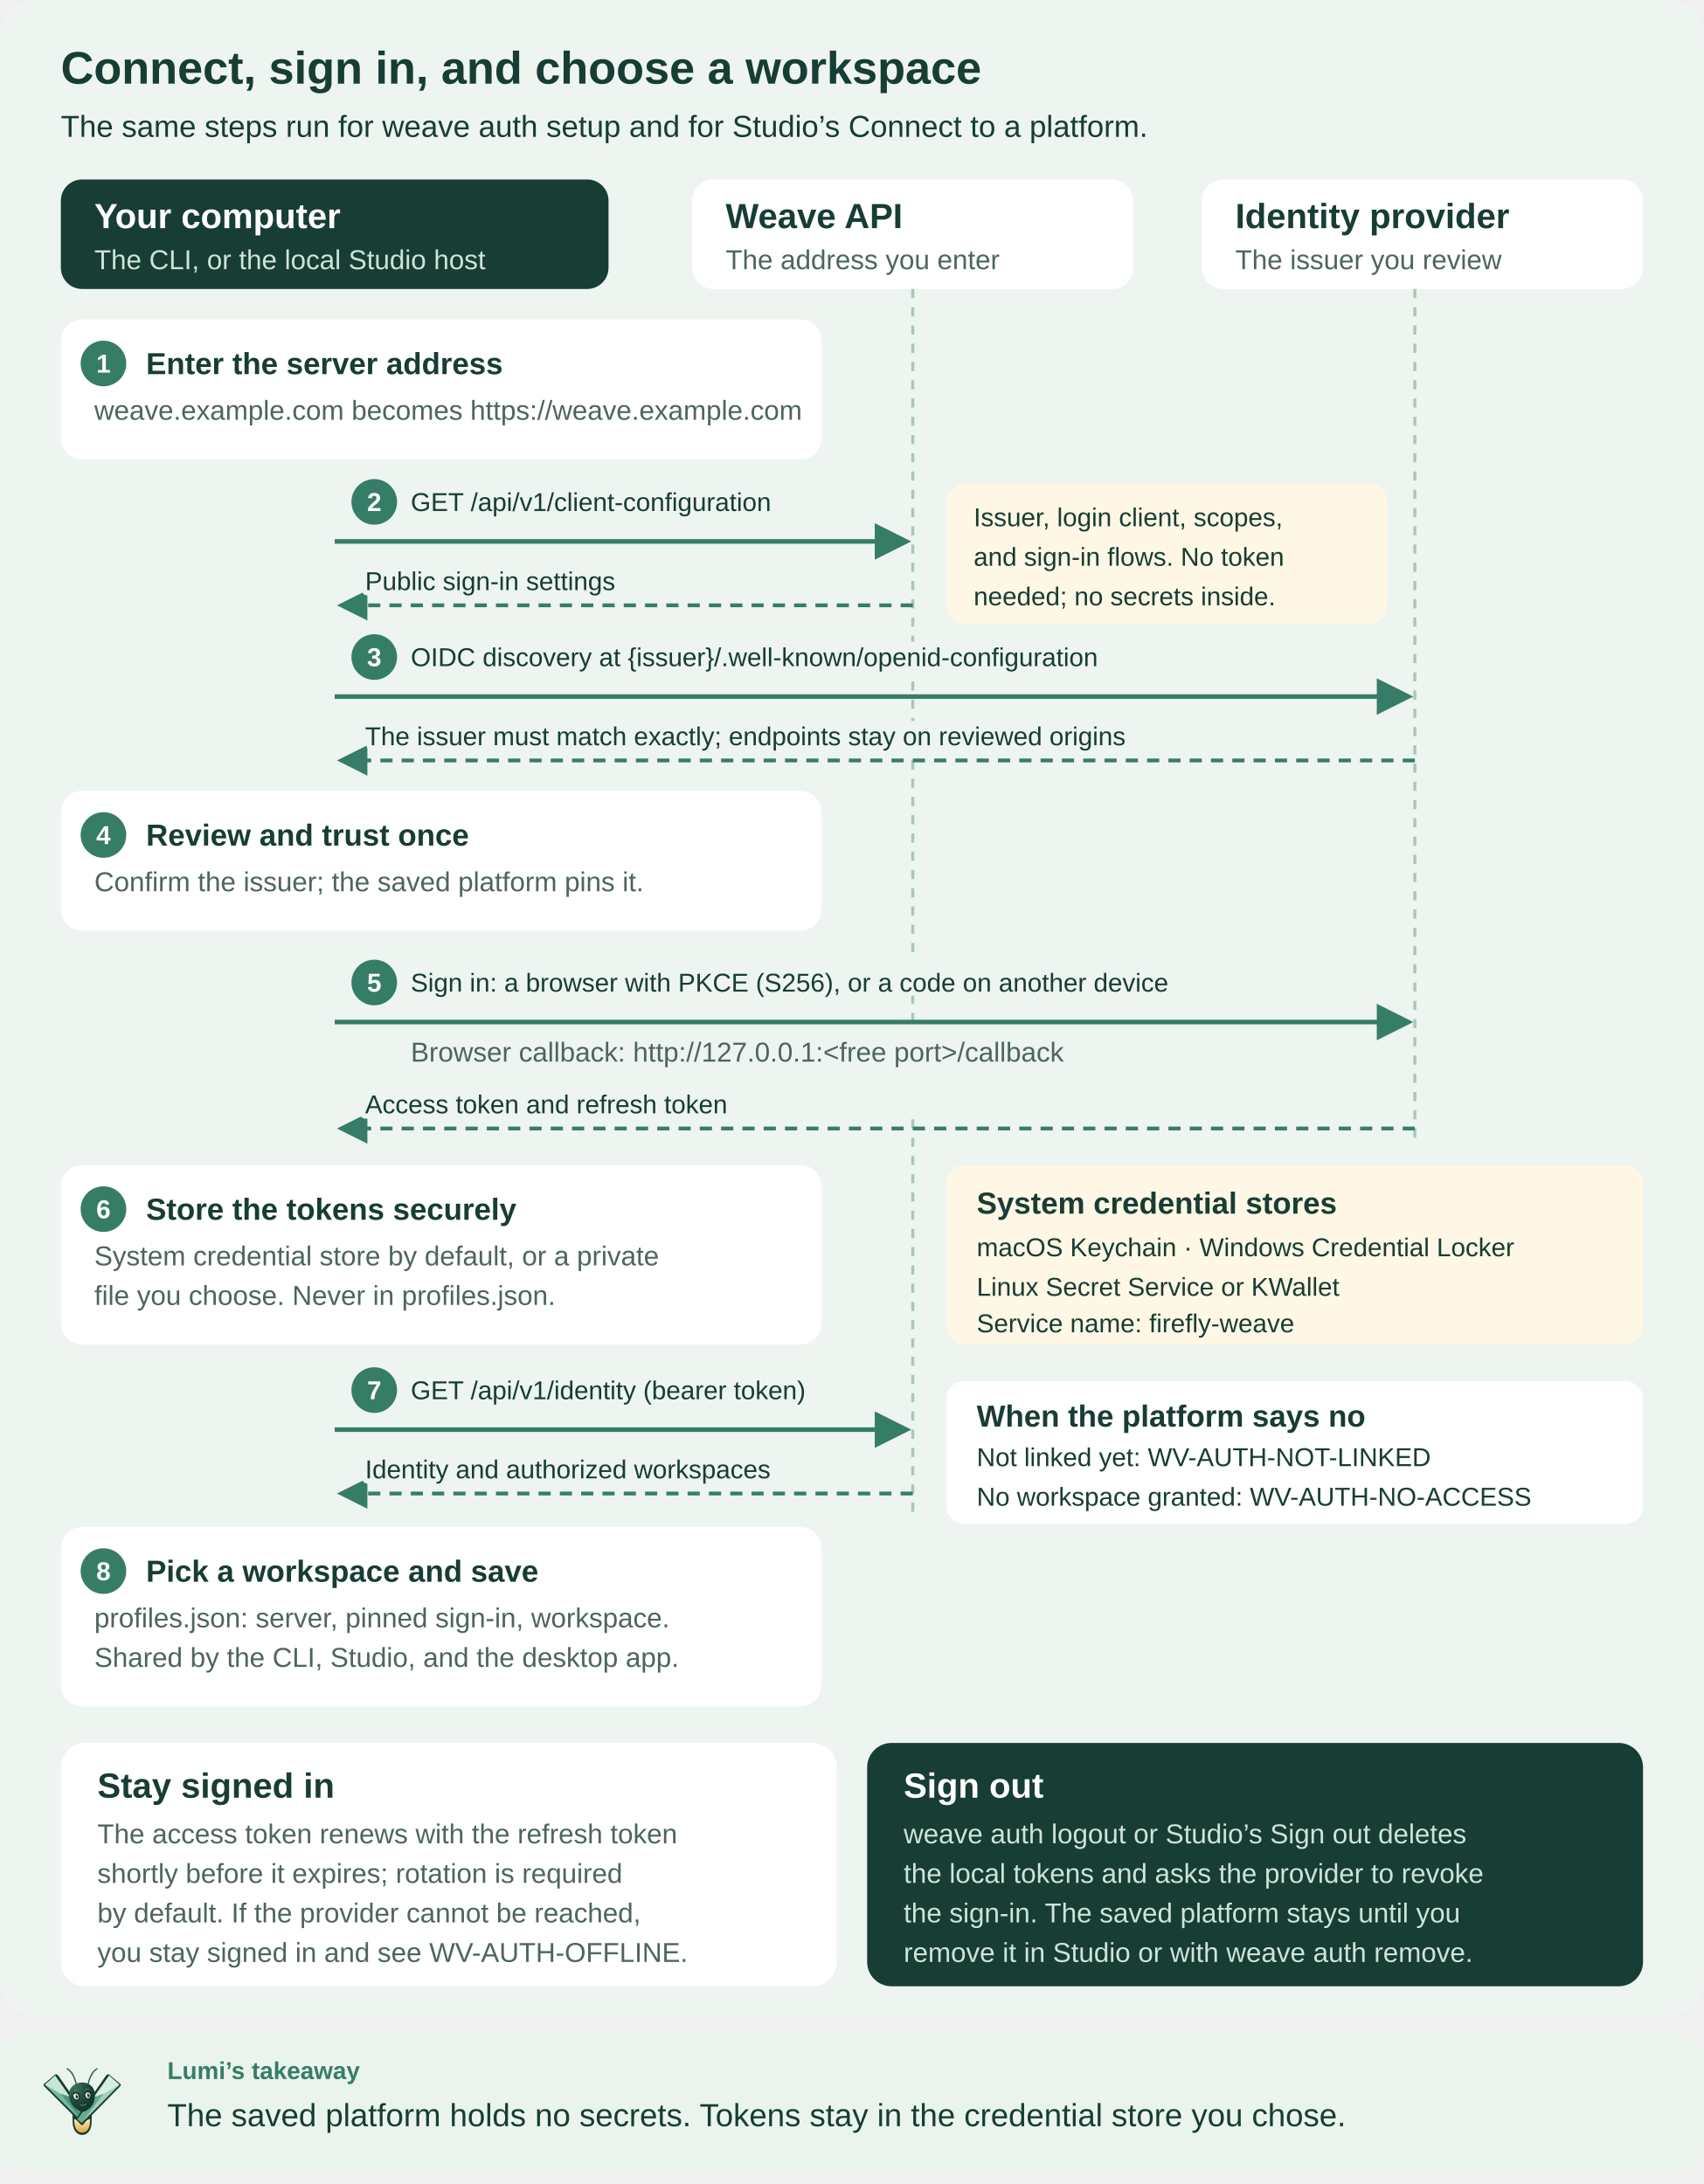
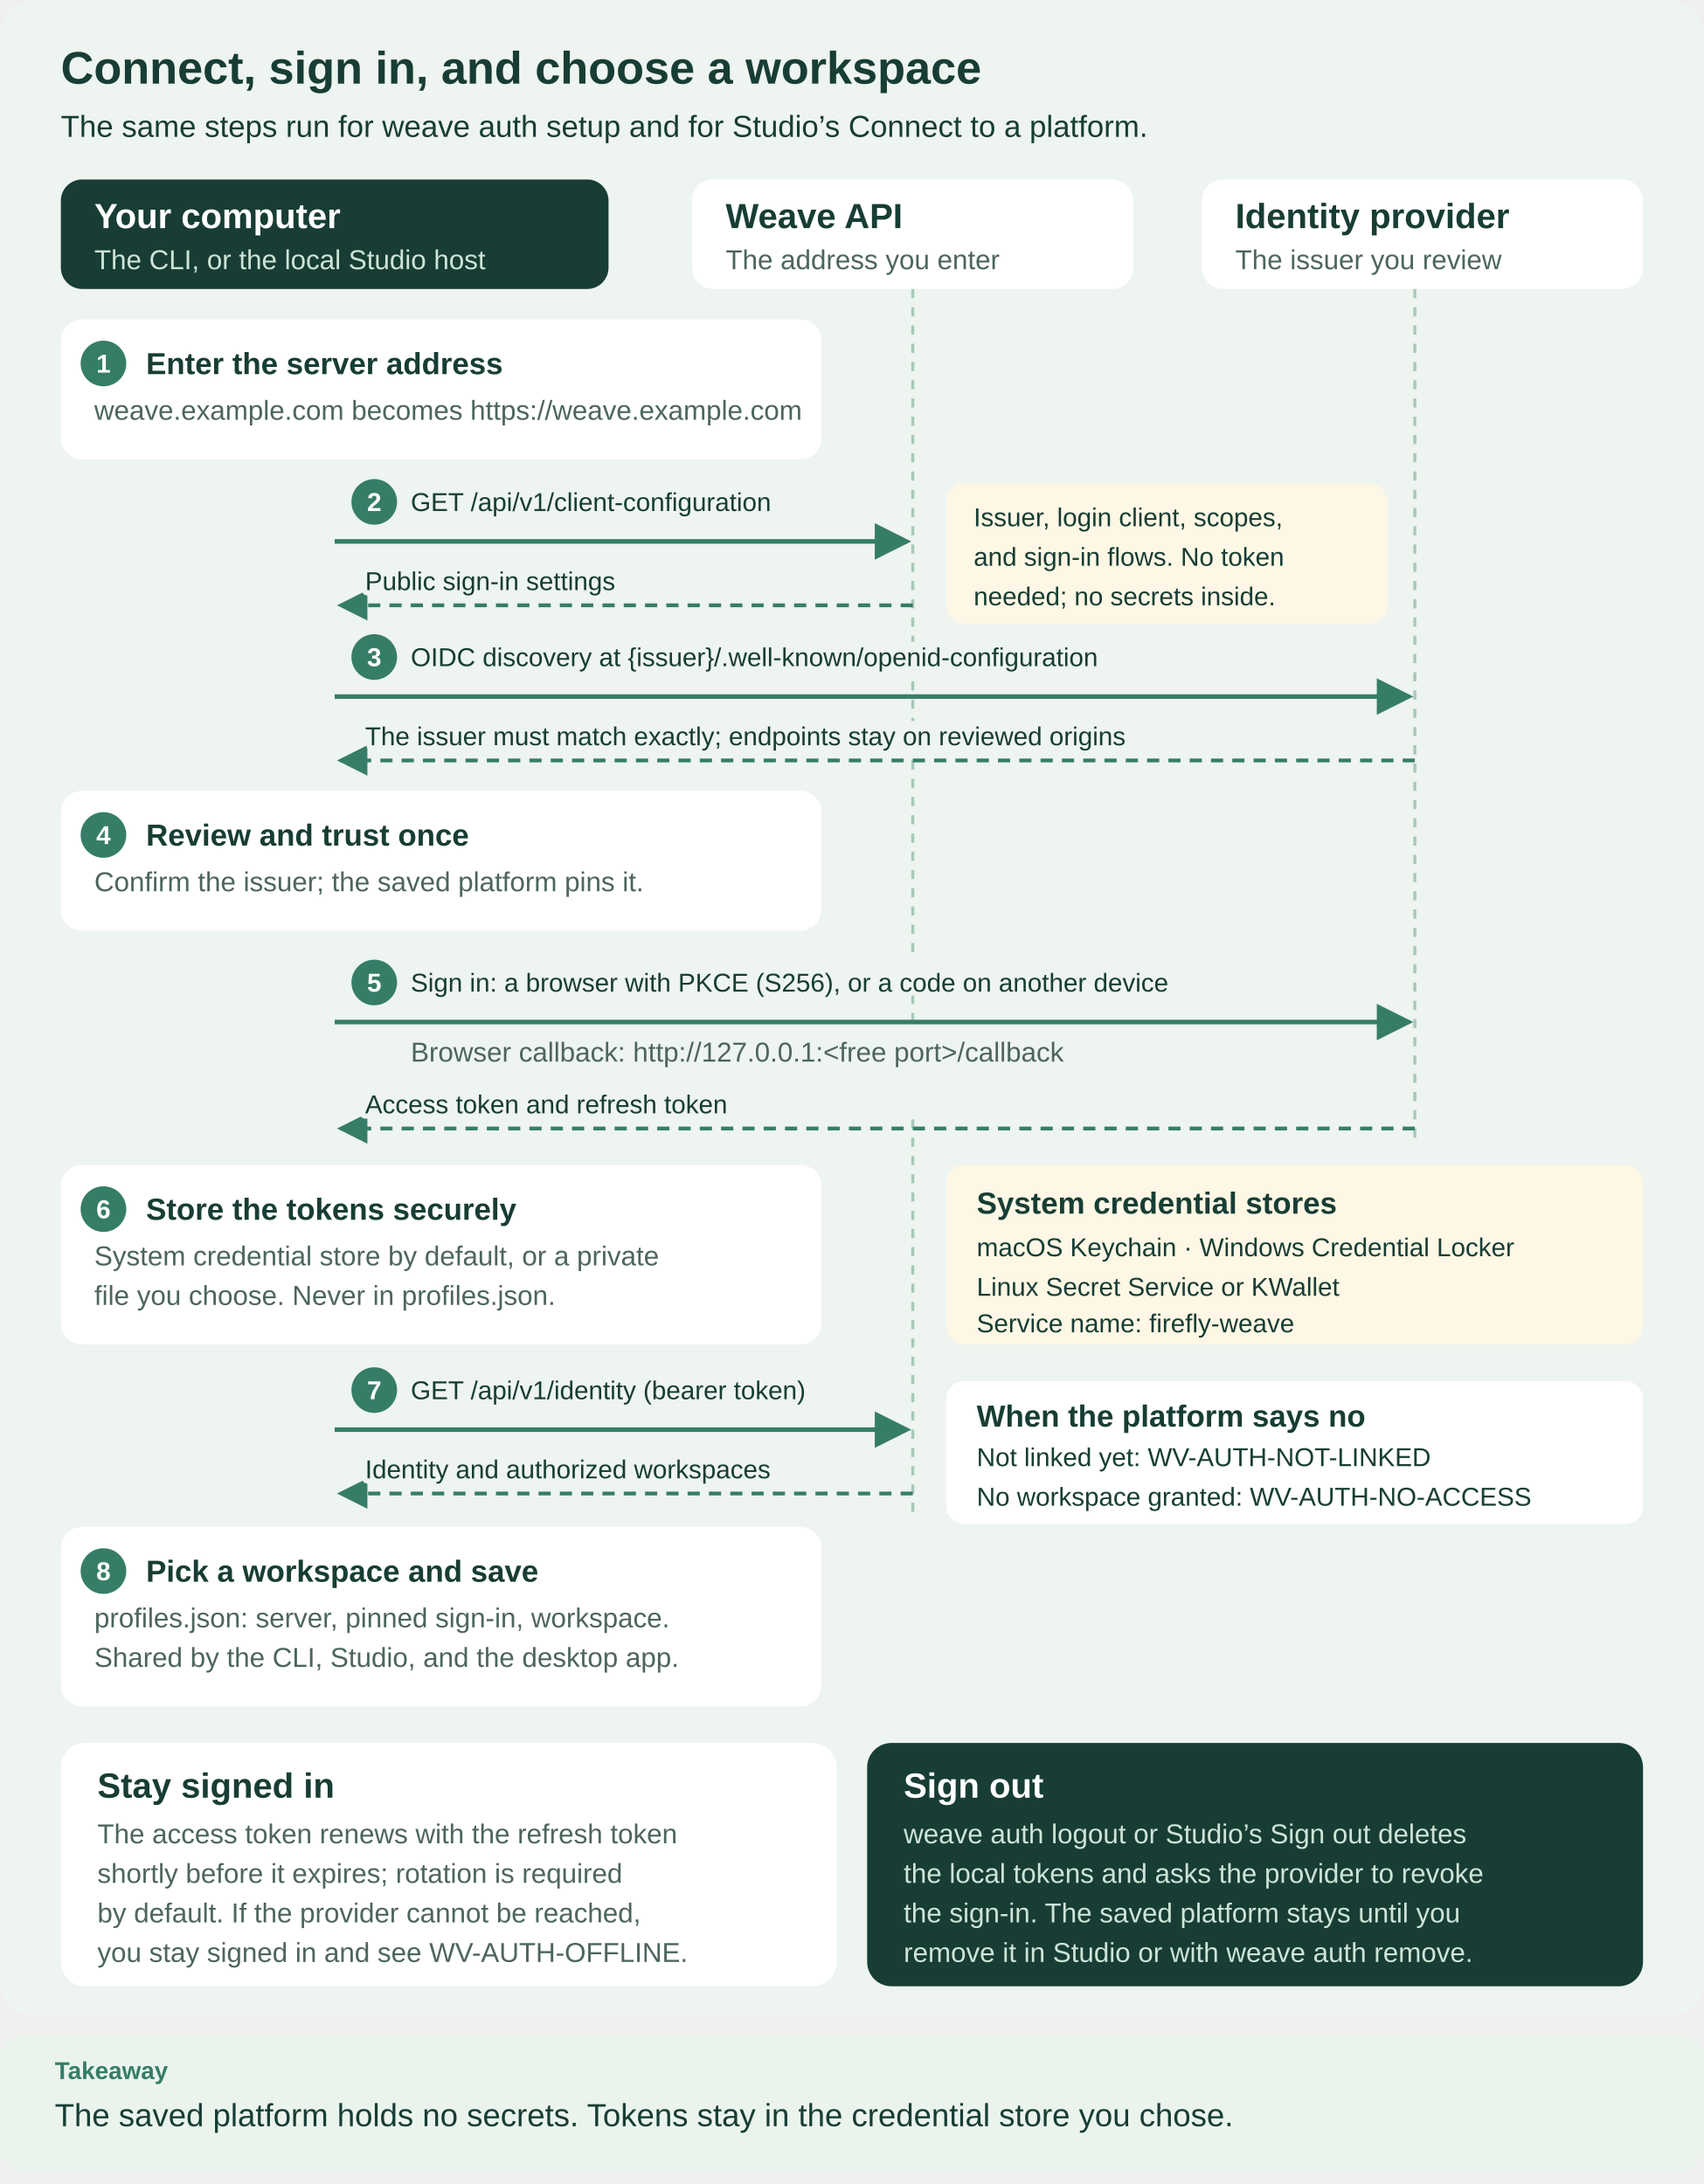
<svg xmlns="http://www.w3.org/2000/svg" width="1120" height="1436" viewBox="0 0 1120 1436" role="img" aria-labelledby="title desc">
  <defs>
    <marker id="arrow" markerWidth="8" markerHeight="8" refX="7" refY="4" orient="auto">
      <path d="M0 0L8 4L0 8Z" fill="#367D68" />
    </marker>
  </defs>
  <style>text{font-family:Arial,Helvetica,sans-serif;fill:#173D34}.title{font-size:30px;font-weight:700}.h{font-size:23px;font-weight:700}.b{font-size:20px;font-weight:700}.p{font-size:20px}.small{font-size:18px;fill:#4D655D}.lbl{font-size:17px}.w{fill:#FFFFFF}.wm{fill:#CEE4D8}.n{font-size:17px;font-weight:700;fill:#FFFFFF}.arrow{fill:none;stroke:#367D68;stroke-width:3;marker-end:url(#arrow)}.ret{fill:none;stroke:#367D68;stroke-width:2.5;stroke-dasharray:8 6;marker-end:url(#arrow)}.life{fill:none;stroke:#A8C8B9;stroke-width:2;stroke-dasharray:6 6}.icon{fill:none;stroke:#367D68;stroke-width:3;stroke-linecap:round;stroke-linejoin:round}.iconw{fill:none;stroke:#FFFFFF;stroke-width:3;stroke-linecap:round;stroke-linejoin:round}.halo{paint-order:stroke;stroke:#EEF4F0;stroke-width:7px;stroke-linejoin:round}</style>
  <rect width="1120" height="1326" rx="24" fill="#EEF4F0" />
  <text class="title" x="40" y="55">Connect, sign in, and choose a workspace</text>
  <text class="p" x="40" y="90">The same steps run for weave auth setup and for Studio’s Connect to a platform.</text>
  <rect x="40" y="118" width="360" height="72" rx="14" fill="#173D34" />
  <text class="h w" x="62" y="150">Your computer</text>
  <text class="small wm" x="62" y="177">The CLI, or the local Studio host</text>
  <rect x="455" y="118" width="290" height="72" rx="14" fill="white" />
  <text class="h" x="477" y="150">Weave API</text>
  <text class="small" x="477" y="177">The address you enter</text>
  <rect x="790" y="118" width="290" height="72" rx="14" fill="white" />
  <text class="h" x="812" y="150">Identity provider</text>
  <text class="small" x="812" y="177">The issuer you review</text>
  <path class="life" d="M600 190V422M600 448V474M600 500V628M600 654V672M600 736V994" />
  <path class="life" d="M930 190V752" />
  <rect x="40" y="210" width="500" height="92" rx="14" fill="white" />
  <circle cx="68" cy="239" r="15" fill="#367D68" />
  <text class="n" x="68" y="245" text-anchor="middle">1</text>
  <text class="b" x="96" y="246">Enter the server address</text>
  <text class="small" x="62" y="276">weave.example.com becomes https://weave.example.com</text>
  <path class="arrow" d="M220 356H596" />
  <circle cx="246" cy="330" r="15" fill="#367D68" />
  <text class="n" x="246" y="336" text-anchor="middle">2</text>
  <text class="lbl halo" x="270" y="336">GET /api/v1/client-configuration</text>
  <path class="ret" d="M600 398H224" />
  <text class="lbl halo" x="240" y="388">Public sign-in settings</text>
  <rect x="622" y="318" width="290" height="92" rx="12" fill="#FFF7E5" />
  <text class="lbl" x="640" y="346">Issuer, login client, scopes,</text>
  <text class="lbl" x="640" y="372">and sign-in flows. No token</text>
  <text class="lbl" x="640" y="398">needed; no secrets inside.</text>
  <path class="arrow" d="M220 458H926" />
  <circle cx="246" cy="432" r="15" fill="#367D68" />
  <text class="n" x="246" y="438" text-anchor="middle">3</text>
  <text class="lbl halo" x="270" y="438">OIDC discovery at {issuer}/.well-known/openid-configuration</text>
  <path class="ret" d="M930 500H224" />
  <text class="lbl halo" x="240" y="490">The issuer must match exactly; endpoints stay on reviewed origins</text>
  <rect x="40" y="520" width="500" height="92" rx="14" fill="white" />
  <circle cx="68" cy="549" r="15" fill="#367D68" />
  <text class="n" x="68" y="555" text-anchor="middle">4</text>
  <text class="b" x="96" y="556">Review and trust once</text>
  <text class="small" x="62" y="586">Confirm the issuer; the saved platform pins it.</text>
  <path class="arrow" d="M220 672H926" />
  <circle cx="246" cy="646" r="15" fill="#367D68" />
  <text class="n" x="246" y="652" text-anchor="middle">5</text>
  <text class="lbl halo" x="270" y="652">Sign in: a browser with PKCE (S256), or a code on another device</text>
  <text class="small halo" x="270" y="698">Browser callback: http://127.0.0.1:&lt;free port&gt;/callback</text>
  <path class="ret" d="M930 742H224" />
  <text class="lbl halo" x="240" y="732">Access token and refresh token</text>
  <rect x="40" y="766" width="500" height="118" rx="14" fill="white" />
  <circle cx="68" cy="795" r="15" fill="#367D68" />
  <text class="n" x="68" y="801" text-anchor="middle">6</text>
  <text class="b" x="96" y="802">Store the tokens securely</text>
  <text class="small" x="62" y="832">System credential store by default, or a private</text>
  <text class="small" x="62" y="858">file you choose. Never in profiles.json.</text>
  <rect x="622" y="766" width="458" height="118" rx="12" fill="#FFF7E5" />
  <text class="b" x="642" y="798">System credential stores</text>
  <text class="lbl" x="642" y="826">macOS Keychain · Windows Credential Locker</text>
  <text class="lbl" x="642" y="852">Linux Secret Service or KWallet</text>
  <text class="lbl" x="642" y="876">Service name: firefly-weave</text>
  <path class="arrow" d="M220 940H596" />
  <circle cx="246" cy="914" r="15" fill="#367D68" />
  <text class="n" x="246" y="920" text-anchor="middle">7</text>
  <text class="lbl halo" x="270" y="920">GET /api/v1/identity (bearer token)</text>
  <path class="ret" d="M600 982H224" />
  <text class="lbl halo" x="240" y="972">Identity and authorized workspaces</text>
  <rect x="622" y="908" width="458" height="94" rx="12" fill="white" />
  <text class="b" x="642" y="938">When the platform says no</text>
  <text class="lbl" x="642" y="964">Not linked yet: WV-AUTH-NOT-LINKED</text>
  <text class="lbl" x="642" y="990">No workspace granted: WV-AUTH-NO-ACCESS</text>
  <rect x="40" y="1004" width="500" height="118" rx="14" fill="white" />
  <circle cx="68" cy="1033" r="15" fill="#367D68" />
  <text class="n" x="68" y="1039" text-anchor="middle">8</text>
  <text class="b" x="96" y="1040">Pick a workspace and save</text>
  <text class="small" x="62" y="1070">profiles.json: server, pinned sign-in, workspace.</text>
  <text class="small" x="62" y="1096">Shared by the CLI, Studio, and the desktop app.</text>
  <rect x="40" y="1146" width="510" height="160" rx="16" fill="white" />
  <text class="h" x="64" y="1182">Stay signed in</text>
  <text class="small" x="64" y="1212">The access token renews with the refresh token</text>
  <text class="small" x="64" y="1238">shortly before it expires; rotation is required</text>
  <text class="small" x="64" y="1264">by default. If the provider cannot be reached,</text>
  <text class="small" x="64" y="1290">you stay signed in and see WV-AUTH-OFFLINE.</text>
  <rect x="570" y="1146" width="510" height="160" rx="16" fill="#173D34" />
  <text class="h w" x="594" y="1182">Sign out</text>
  <text class="small wm" x="594" y="1212">weave auth logout or Studio’s Sign out deletes</text>
  <text class="small wm" x="594" y="1238">the local tokens and asks the provider to revoke</text>
  <text class="small wm" x="594" y="1264">the sign-in. The saved platform stays until you</text>
  <text class="small wm" x="594" y="1290">remove it in Studio or with weave auth remove.</text>
-   <g id="lumi-takeaway">
+   <g id="takeaway">
    <rect x="0" y="1338" width="1120" height="90" rx="16" fill="#EAF4ED" />
-     <g transform="translate(22 1349) scale(.25)">
-       <defs>
-         <radialGradient id="lumi-face" cx=".3" cy=".2" r=".9">
-           <stop stop-color="#3C6957" />
-           <stop offset=".55" stop-color="#1C463A" />
-           <stop offset="1" stop-color="#102E28" />
-         </radialGradient>
-         <linearGradient id="lumi-eye" x1="0" y1="0" x2="0" y2="1">
-           <stop stop-color="#FFFFFF" />
-           <stop offset="1" stop-color="#B8DCC8" />
-         </linearGradient>
-         <linearGradient id="lumi-lantern" x1="0" y1="0" x2="0" y2="1">
-           <stop stop-color="#FFEDAD" />
-           <stop offset="1" stop-color="#DDA743" />
-         </linearGradient>
-       </defs>
-       <g stroke-linecap="round" stroke-linejoin="round">
-         <path d="M113 89C109 67 100 51 89 45M143 89C147 67 156 51 167 45" fill="none" stroke="#315C4E" stroke-width="3.5" />
-         <path d="M102 134Q128 122 154 134L153 184C153 206 142 219 128 219C114 219 103 206 103 184Z" fill="#173D34" />
-         <path d="M107 177Q128 185 149 177L148 191C146 205 138 213 128 213C118 213 110 205 108 191Z" fill="url(#lumi-lantern)" />
-         <path d="M30 83L56 61Q61 57 66 64L142 174L130 193L28 91Q24 86 30 83Z" fill="#173D34" />
-         <path d="M57 63L135 175L129 185L30 87Z" fill="#78B89C" />
-         <path d="M57 63L96 119L72 111L30 87Z" fill="#C7E6D7" />
-         <path d="M72 111L96 119L135 175L129 185Z" fill="#4F9479" />
-         <path d="M226 83L200 61Q195 57 190 64L111 178L127 194L228 91Q232 86 226 83Z" fill="#173D34" />
-         <path d="M199 63L116 178L127 187L226 87Z" fill="#A1D1B9" />
-         <path d="M199 63L160 119L184 111L226 87Z" fill="#D8EEE3" />
-         <path d="M184 111L160 119L116 178L127 187Z" fill="#68AA8D" />
-         <g transform="rotate(-5 128 120)">
-           <path d="M94 115C93 95 108 81 128 81C148 81 163 95 162 115       C162 135 150 152 130 158C109 155 95 138 94 115Z" fill="url(#lumi-face)" />
-           <path d="M98 111C98 96 110 86 124 85" fill="none" stroke="#83AF94" stroke-width="1.2" opacity=".5" />
-           <path d="M128 87C124 99 124 106 126 112" fill="none" stroke="#58856B" stroke-width="1" opacity=".4" />
-           <path d="M103 114C104 106 111 103 117 107C124 111 124 120 119 126       C111 131 104 124 103 114Z" fill="#0C2923" />
-           <path d="M105 114C106 109 111 107 116 110C120 113 121 120 117 124       C111 127 106 122 105 114Z" fill="url(#lumi-eye)" />
-           <ellipse cx="114.5" cy="116.5" rx="3.3" ry="5.4" fill="#173D34" />
-           <circle cx="115.5" cy="113.5" r="1.4" fill="#FFFFFF" />
-           <path d="M135 112C138 105 145 103 151 108C156 114 153 124 147 127       C139 129 133 120 135 112Z" fill="#0C2923" />
-           <path d="M137 113C139 108 144 107 148 110C152 114 150 121 146 124       C140 126 136 120 137 113Z" fill="url(#lumi-eye)" />
-           <ellipse cx="145" cy="116" rx="3.3" ry="5.4" fill="#173D34" />
-           <circle cx="146" cy="113" r="1.4" fill="#FFFFFF" />
-           <path d="M106 101Q112 98 118 102M137 101Q143 98 149 102" fill="none" stroke="#6C997E" stroke-width="1.8" opacity=".65" />
-           <path d="M122 140Q129 143 136 139" fill="none" stroke="#84B295" stroke-width="1.5" />
-         </g>
-       </g>
-     </g>
-     <text x="110" y="1367" style="font-family:Arial,Helvetica,sans-serif;font-size:16px;font-weight:700;fill:#367D68">Lumi’s takeaway</text>
-     <text x="110" y="1398" style="font-family:Arial,Helvetica,sans-serif;font-size:21px;fill:#173D34">The saved platform holds no secrets. Tokens stay in the credential store you chose.</text>
+     <text x="36" y="1367" style="font-family:Arial,Helvetica,sans-serif;font-size:16px;font-weight:700;fill:#367D68">Takeaway</text>
+     <text x="36" y="1398" style="font-family:Arial,Helvetica,sans-serif;font-size:21px;fill:#173D34">The saved platform holds no secrets. Tokens stay in the credential store you chose.</text>
  </g>
</svg>
